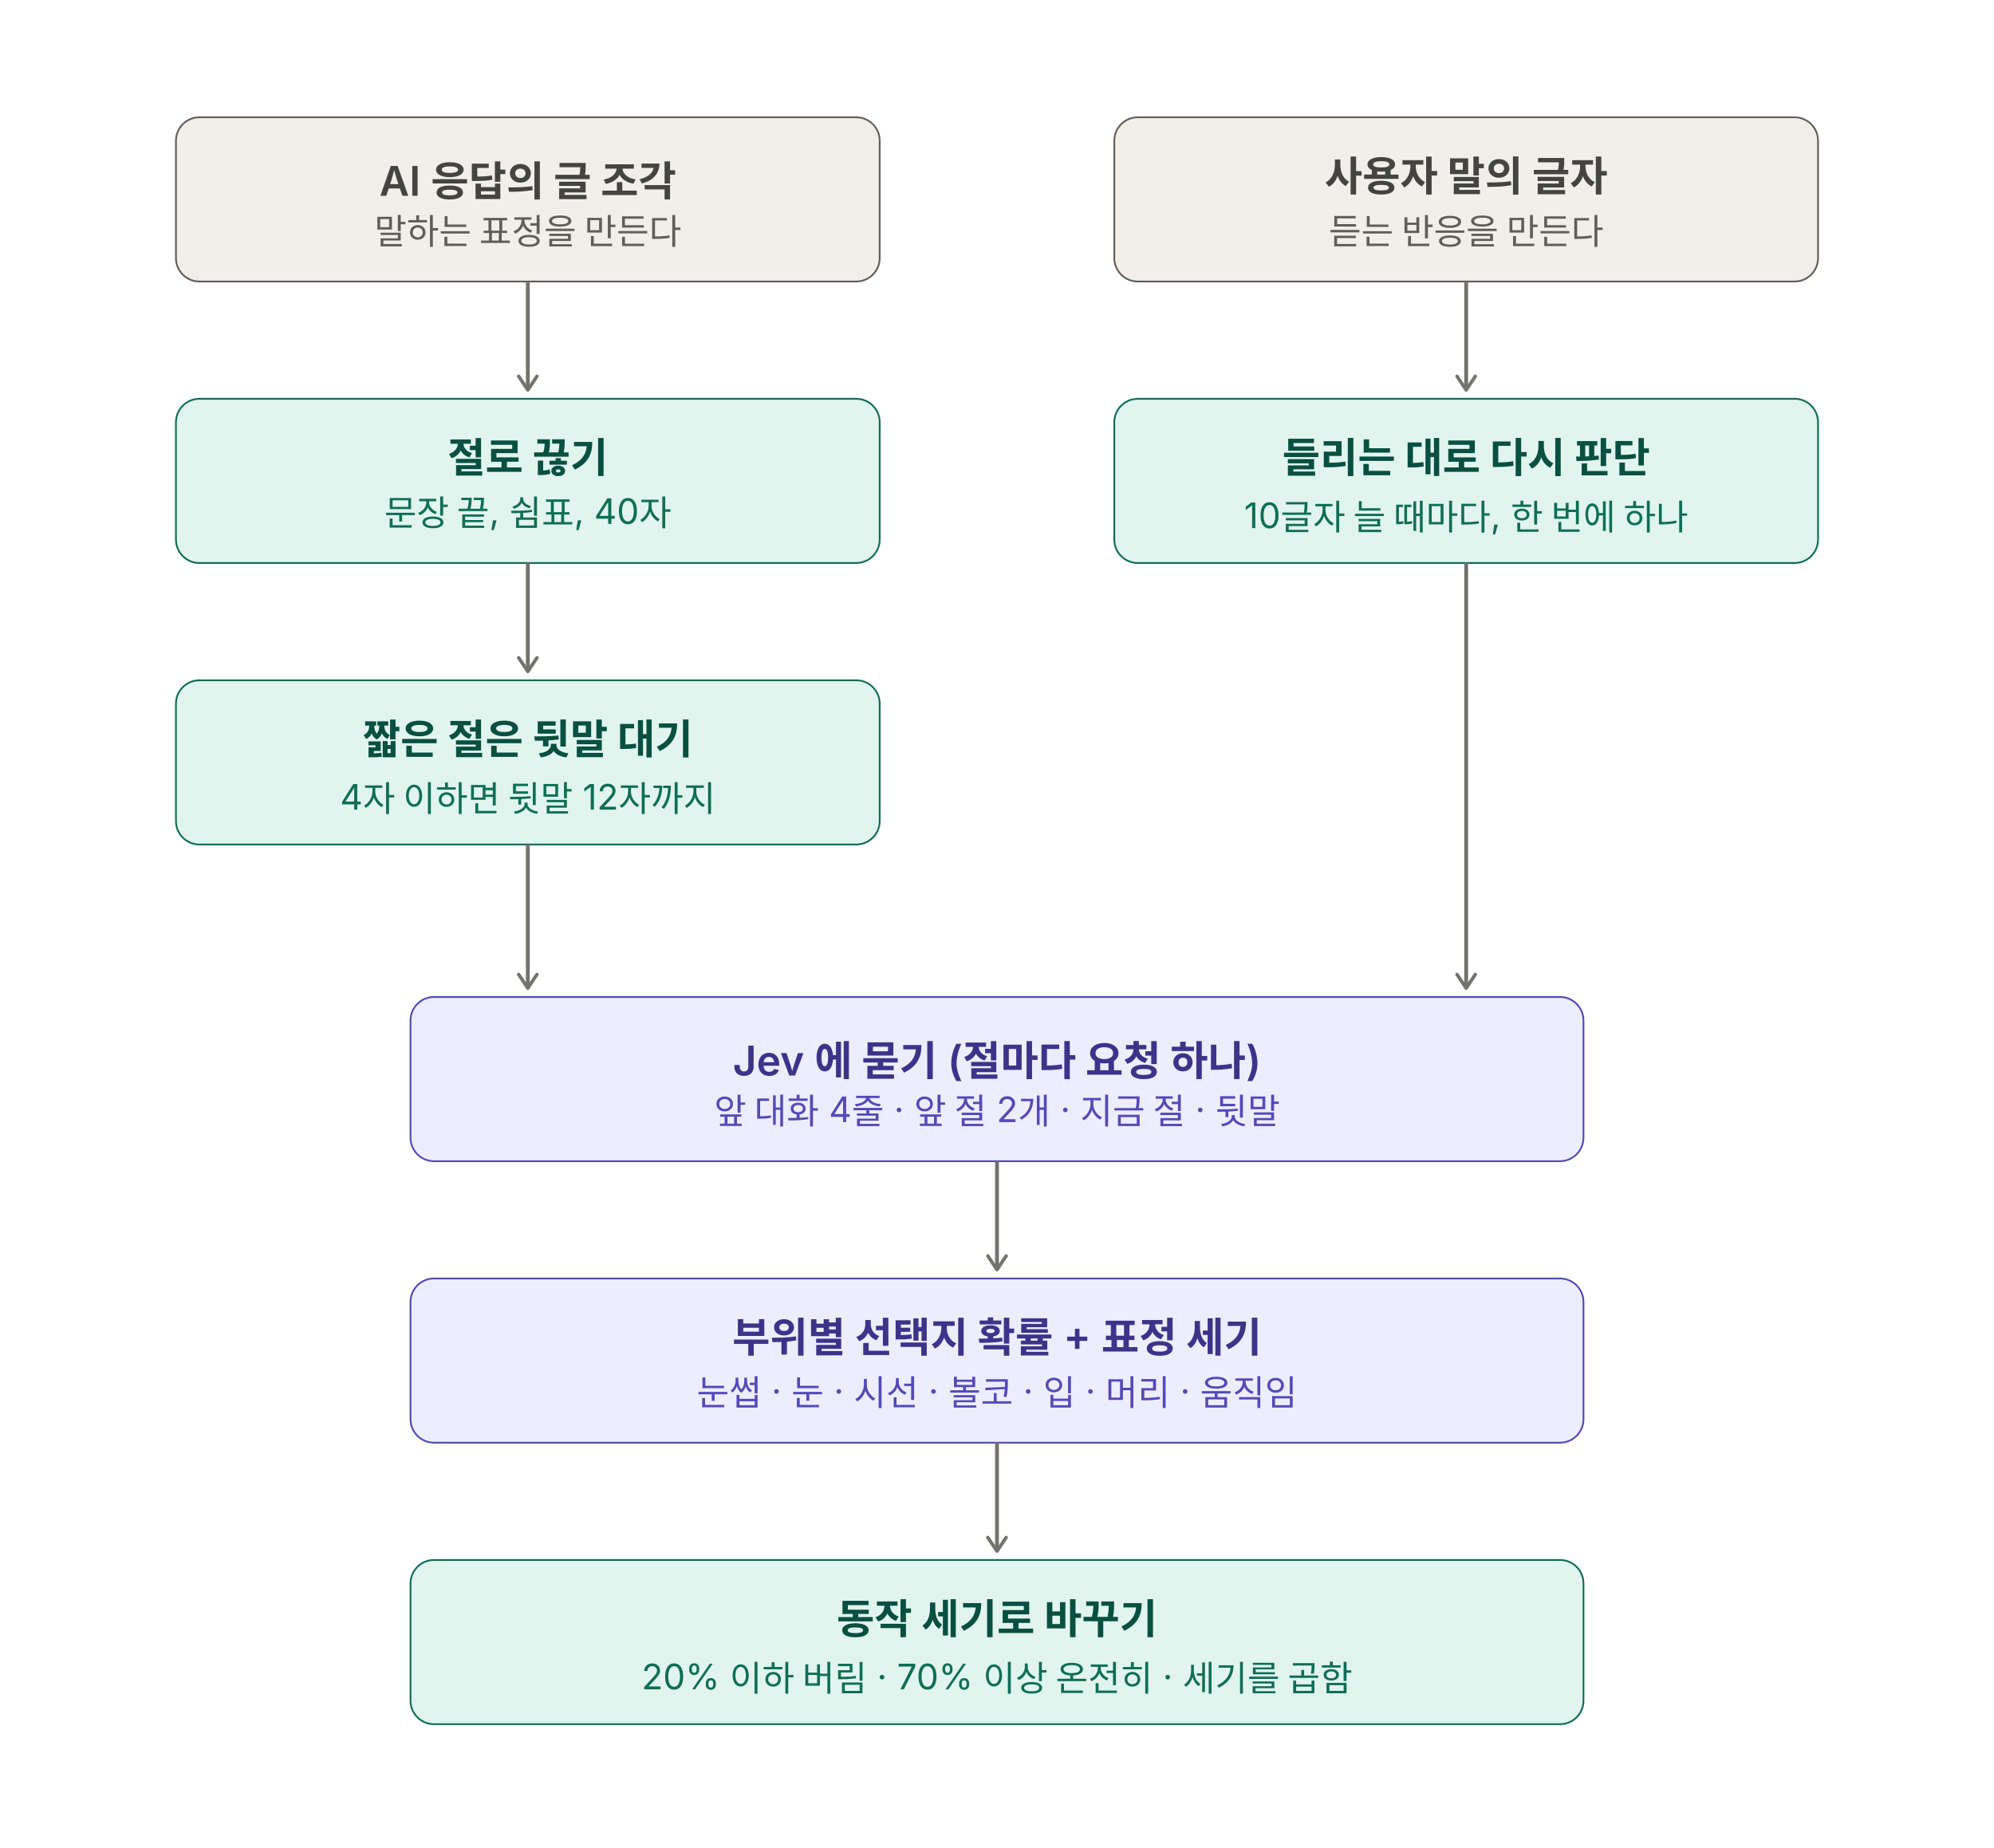
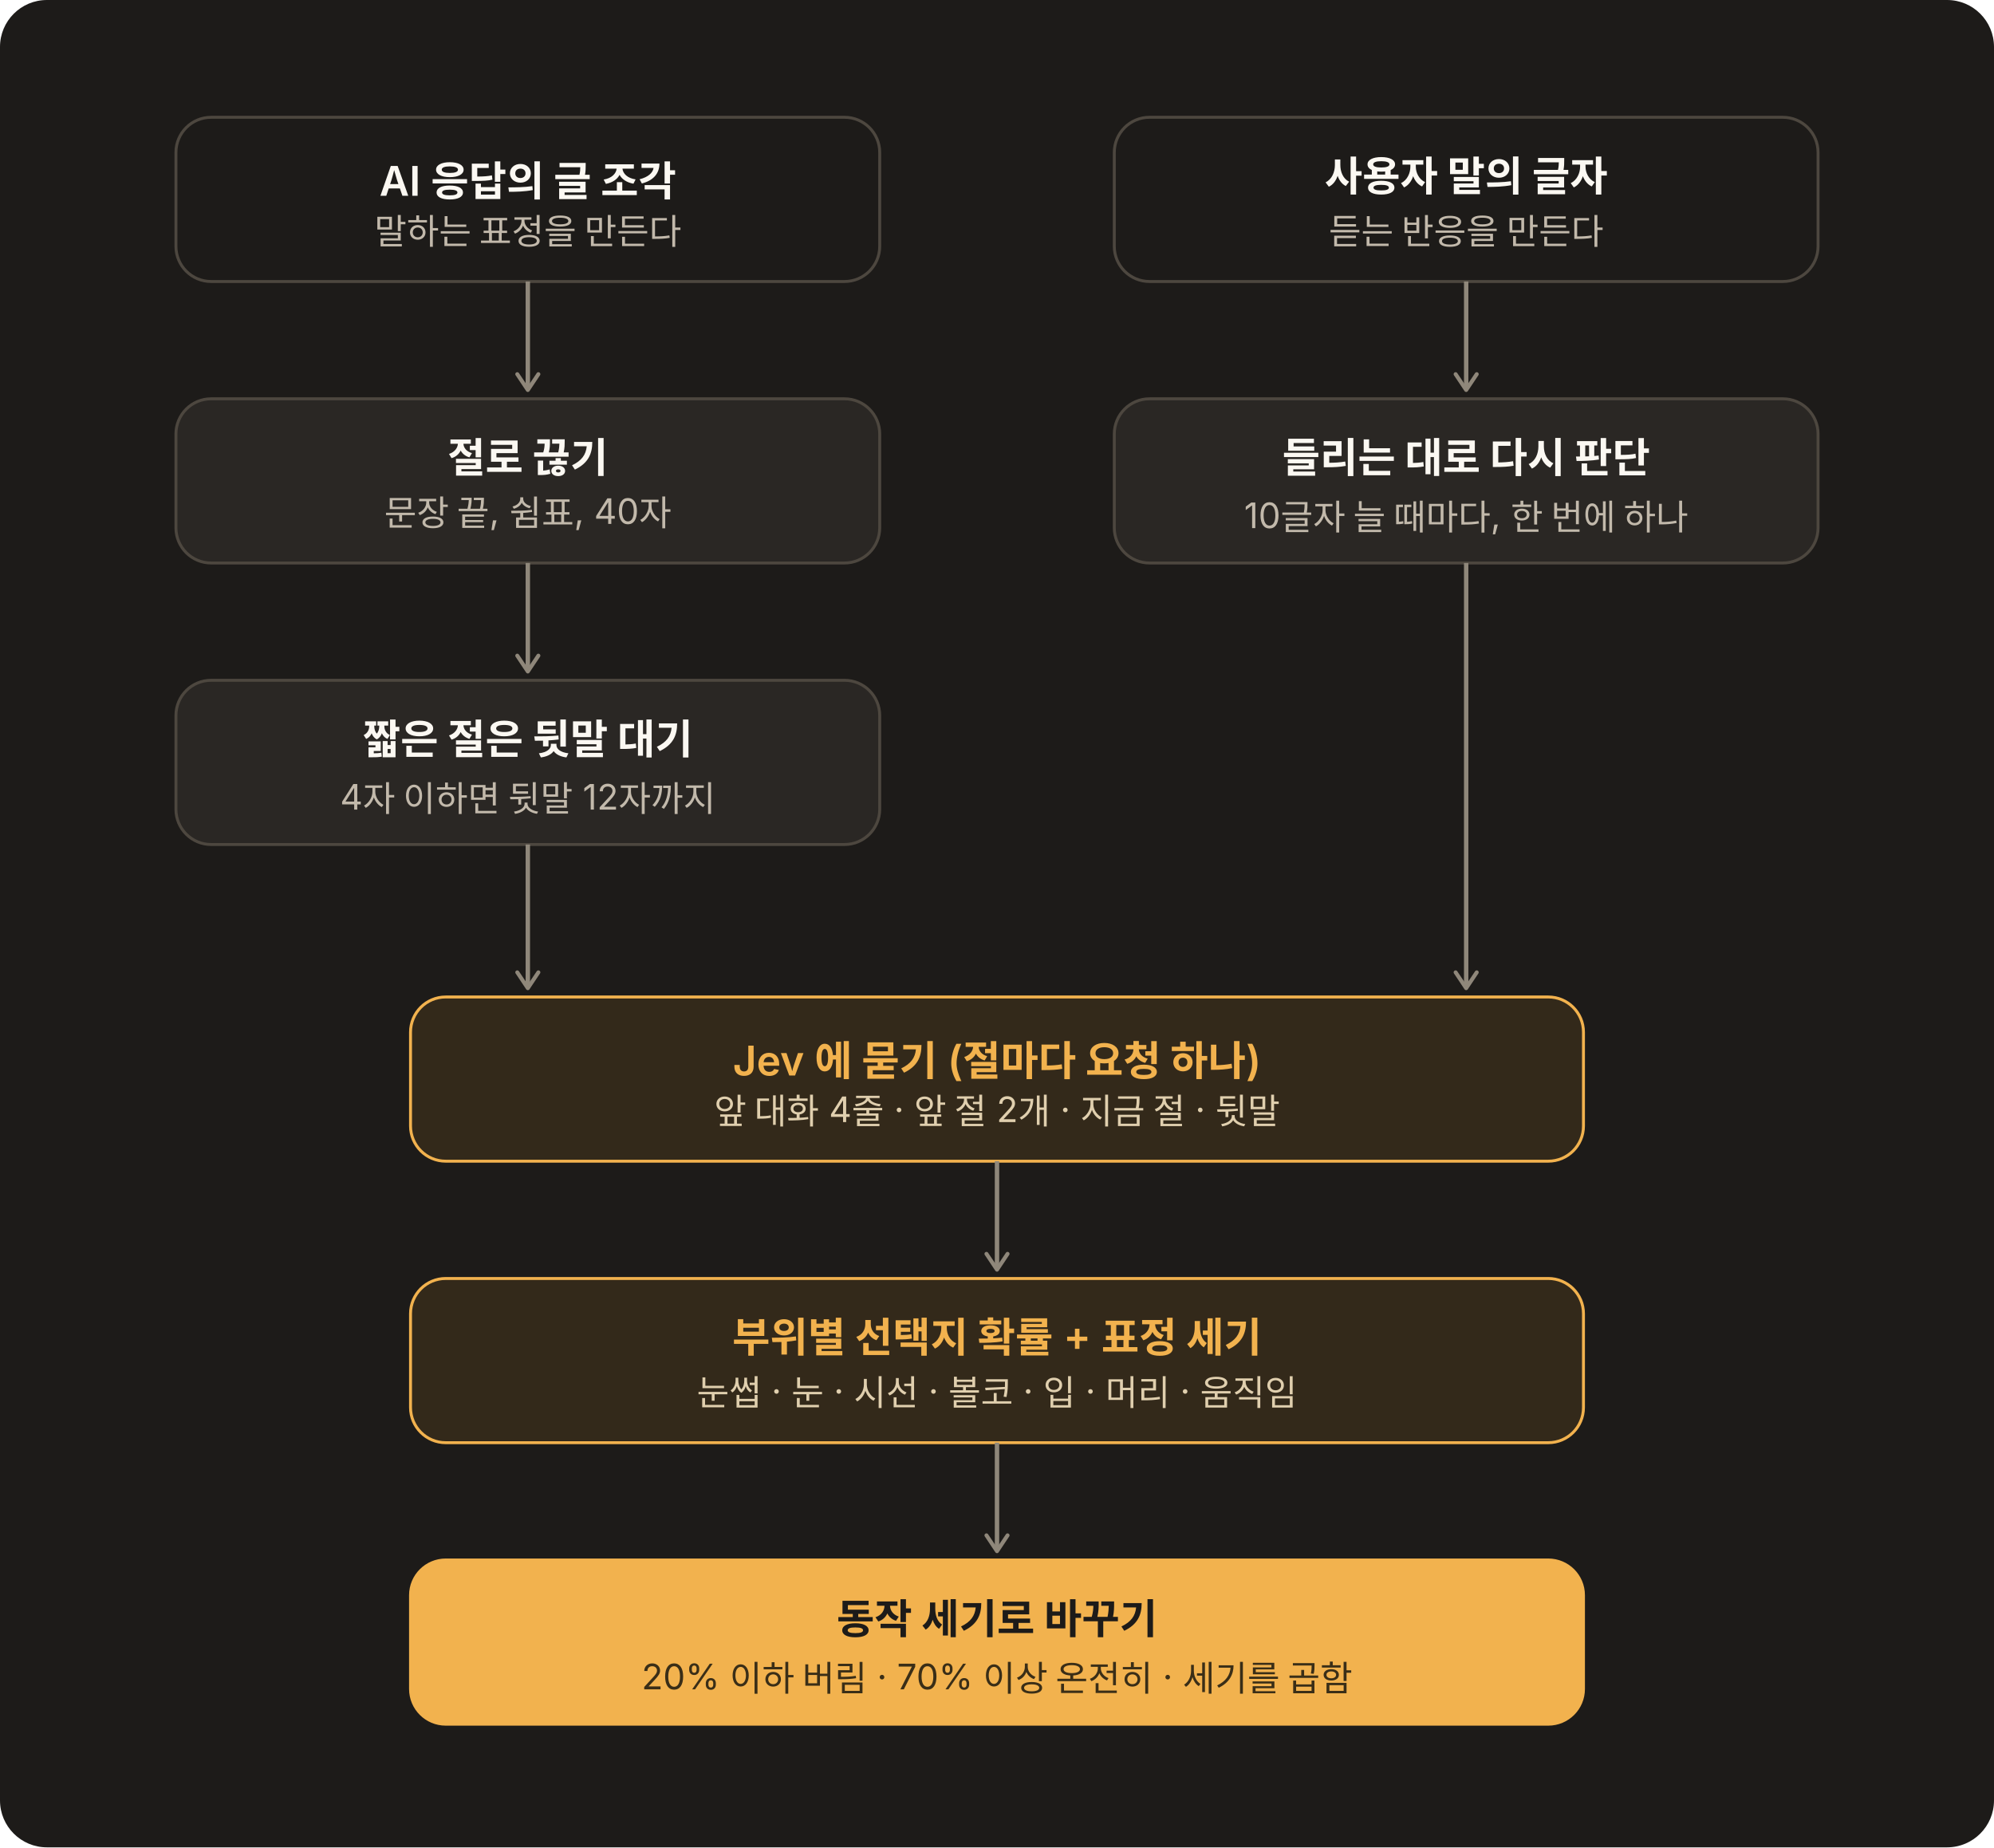
<svg xmlns="http://www.w3.org/2000/svg" viewBox="0 0 680 630" width="680" height="630" role="img">
-   <style>text{font-family:-apple-system,'Segoe UI','Apple SD Gothic Neo','Malgun Gothic','Noto Sans KR',sans-serif}.ti{font-size:14px;font-weight:600}.su,.sm{font-size:12px}.big{font-size:14px;font-weight:600}rect{stroke-width:0.6}.ln{fill:none;stroke-width:1.3}.dash{stroke-dasharray:4 3;stroke-width:0.9}.purple rect{fill:#EEEDFE;stroke:#534AB7}.purple .ti{fill:#3C3489}.purple .su{fill:#534AB7}.teal rect{fill:#E1F5EE;stroke:#0F6E56}.teal .ti{fill:#085041}.teal .su{fill:#0F6E56}.gray rect{fill:#F1EFE8;stroke:#5F5E5A}.gray .ti{fill:#444441}.gray .su{fill:#5F5E5A}.ln{stroke:#73726c}.tx{fill:#2C2C2A}.mu{fill:#5F5E5A}.ct{stroke:#B4B2A9}@media (prefers-color-scheme:dark){.purple rect{fill:#3C3489;stroke:#AFA9EC}.purple .ti{fill:#CECBF6}.purple .su{fill:#AFA9EC}.teal rect{fill:#085041;stroke:#5DCAA5}.teal .ti{fill:#9FE1CB}.teal .su{fill:#5DCAA5}.gray rect{fill:#444441;stroke:#B4B2A9}.gray .ti{fill:#D3D1C7}.gray .su{fill:#B4B2A9}.ln{stroke:#9c9a92}.tx{fill:#D3D1C7}.mu{fill:#B4B2A9}.ct{stroke:#5F5E5A}}</style>
+   <style>text{font-family:-apple-system,'Segoe UI','Apple SD Gothic Neo','Malgun Gothic','Noto Sans KR',sans-serif}.ti{font-size:14px;font-weight:600}.su,.sm{font-size:12px}.big{font-size:14px;font-weight:600}rect{stroke-width:1}.ln{fill:none;stroke-width:1.5;stroke:#8f877a}.dash{stroke-dasharray:5 4}.key{stroke:#f2b24e}.muted rect{stroke-dasharray:5 4}.tx{fill:#fbf8f2}.mu{fill:#c2b9ab}.am{fill:#f2b24e}.ct{stroke:#4d473f;fill:#232120}.spark{fill:none;stroke:#f2b24e;stroke-width:1.6;stroke-linecap:round;stroke-linejoin:round}.code rect{fill:#2a2724;stroke:#4d473f}.code .ti{fill:#fbf8f2}.code .su{fill:#c2b9ab}.ext rect{fill:#33291a;stroke:#f2b24e}.ext .ti{fill:#f2b24e}.ext .su{fill:#e0cfae}.io rect{fill:#1d1b19;stroke:#4d473f}.io .ti{fill:#fbf8f2}.io .su{fill:#c2b9ab}.out rect{fill:#f2b24e;stroke:#f2b24e}.out .ti{fill:#1d1b19}.out .su{fill:#3a2e17}.muted rect{fill:#1d1b19;stroke:#4d473f}.muted .ti{fill:#c2b9ab}.muted .su{fill:#c2b9ab}</style>
+   <rect x="0" y="0" width="680" height="630" rx="16" fill="#1d1b19" stroke="none" />
  <defs>
    <marker id="a" viewBox="0 0 10 10" refX="8" refY="5" markerWidth="6" markerHeight="6" orient="auto-start-reverse">
      <path d="M2 1L8 5L2 9" fill="none" stroke="context-stroke" stroke-width="1.5" stroke-linecap="round" stroke-linejoin="round" />
    </marker>
  </defs>
-   <g class="gray">
-     <rect x="60" y="40" width="240" height="56" rx="8" />
+   <g class="io">
+     <rect x="60" y="40" width="240" height="56" rx="12" />
    <text class="ti" x="180" y="59" text-anchor="middle" dominant-baseline="central">AI 응답의 글 조각</text>
    <text class="su" x="180" y="78" text-anchor="middle" dominant-baseline="central">말하는 표정을 만든다</text>
  </g>
-   <g class="gray">
-     <rect x="380" y="40" width="240" height="56" rx="8" />
+   <g class="io">
+     <rect x="380" y="40" width="240" height="56" rx="12" />
    <text class="ti" x="500" y="59" text-anchor="middle" dominant-baseline="central">사용자 말의 글자</text>
    <text class="su" x="500" y="78" text-anchor="middle" dominant-baseline="central">듣는 반응을 만든다</text>
  </g>
-   <g class="teal">
-     <rect x="60" y="136" width="240" height="56" rx="8" />
+   <g class="code">
+     <rect x="60" y="136" width="240" height="56" rx="12" />
    <text class="ti" x="180" y="155" text-anchor="middle" dominant-baseline="central">절로 끊기</text>
    <text class="su" x="180" y="174" text-anchor="middle" dominant-baseline="central">문장 끝, 쉼표, 40자</text>
  </g>
-   <g class="teal">
-     <rect x="380" y="136" width="240" height="56" rx="8" />
+   <g class="code">
+     <rect x="380" y="136" width="240" height="56" rx="12" />
    <text class="ti" x="500" y="155" text-anchor="middle" dominant-baseline="central">들리는 대로 다시 판단</text>
    <text class="su" x="500" y="174" text-anchor="middle" dominant-baseline="central">10글자 늘 때마다, 한 번에 하나</text>
  </g>
-   <g class="teal">
-     <rect x="60" y="232" width="240" height="56" rx="8" />
+   <g class="code">
+     <rect x="60" y="232" width="240" height="56" rx="12" />
    <text class="ti" x="180" y="251" text-anchor="middle" dominant-baseline="central">짧은 절은 뒷말 대기</text>
    <text class="su" x="180" y="270" text-anchor="middle" dominant-baseline="central">4자 이하면 뒷말 12자까지</text>
  </g>
  <path class="ln" d="M180 96 L180 133" marker-end="url(#a)" />
  <path class="ln" d="M500 96 L500 133" marker-end="url(#a)" />
  <path class="ln" d="M180 192 L180 229" marker-end="url(#a)" />
  <path class="ln" d="M180 288 L180 337" marker-end="url(#a)" />
  <path class="ln" d="M500 192 L500 337" marker-end="url(#a)" />
-   <g class="purple">
-     <rect x="140" y="340" width="400" height="56" rx="8" />
+   <g class="ext">
+     <rect x="140" y="340" width="400" height="56" rx="12" />
    <text class="ti" x="340" y="359" text-anchor="middle" dominant-baseline="central">Jev 에 묻기 (절마다 요청 하나)</text>
    <text class="su" x="340" y="378" text-anchor="middle" dominant-baseline="central">앞 대화 4줄 · 앞 절 2개 · 지금 절 · 뒷말</text>
  </g>
  <path class="ln" d="M340 396 L340 433" marker-end="url(#a)" />
-   <g class="purple">
-     <rect x="140" y="436" width="400" height="56" rx="8" />
+   <g class="ext">
+     <rect x="140" y="436" width="400" height="56" rx="12" />
    <text class="ti" x="340" y="455" text-anchor="middle" dominant-baseline="central">부위별 선택지 확률 + 표정 세기</text>
    <text class="su" x="340" y="474" text-anchor="middle" dominant-baseline="central">눈썹 · 눈 · 시선 · 볼코 · 입 · 머리 · 움직임</text>
  </g>
  <path class="ln" d="M340 492 L340 529" marker-end="url(#a)" />
-   <g class="teal">
-     <rect x="140" y="532" width="400" height="56" rx="8" />
+   <g class="out">
+     <rect x="140" y="532" width="400" height="56" rx="12" />
    <text class="ti" x="340" y="551" text-anchor="middle" dominant-baseline="central">동작 세기로 바꾸기</text>
    <text class="su" x="340" y="570" text-anchor="middle" dominant-baseline="central">20% 이하 버림 · 70% 이상 온전히 · 세기를 곱함</text>
  </g>
</svg>
